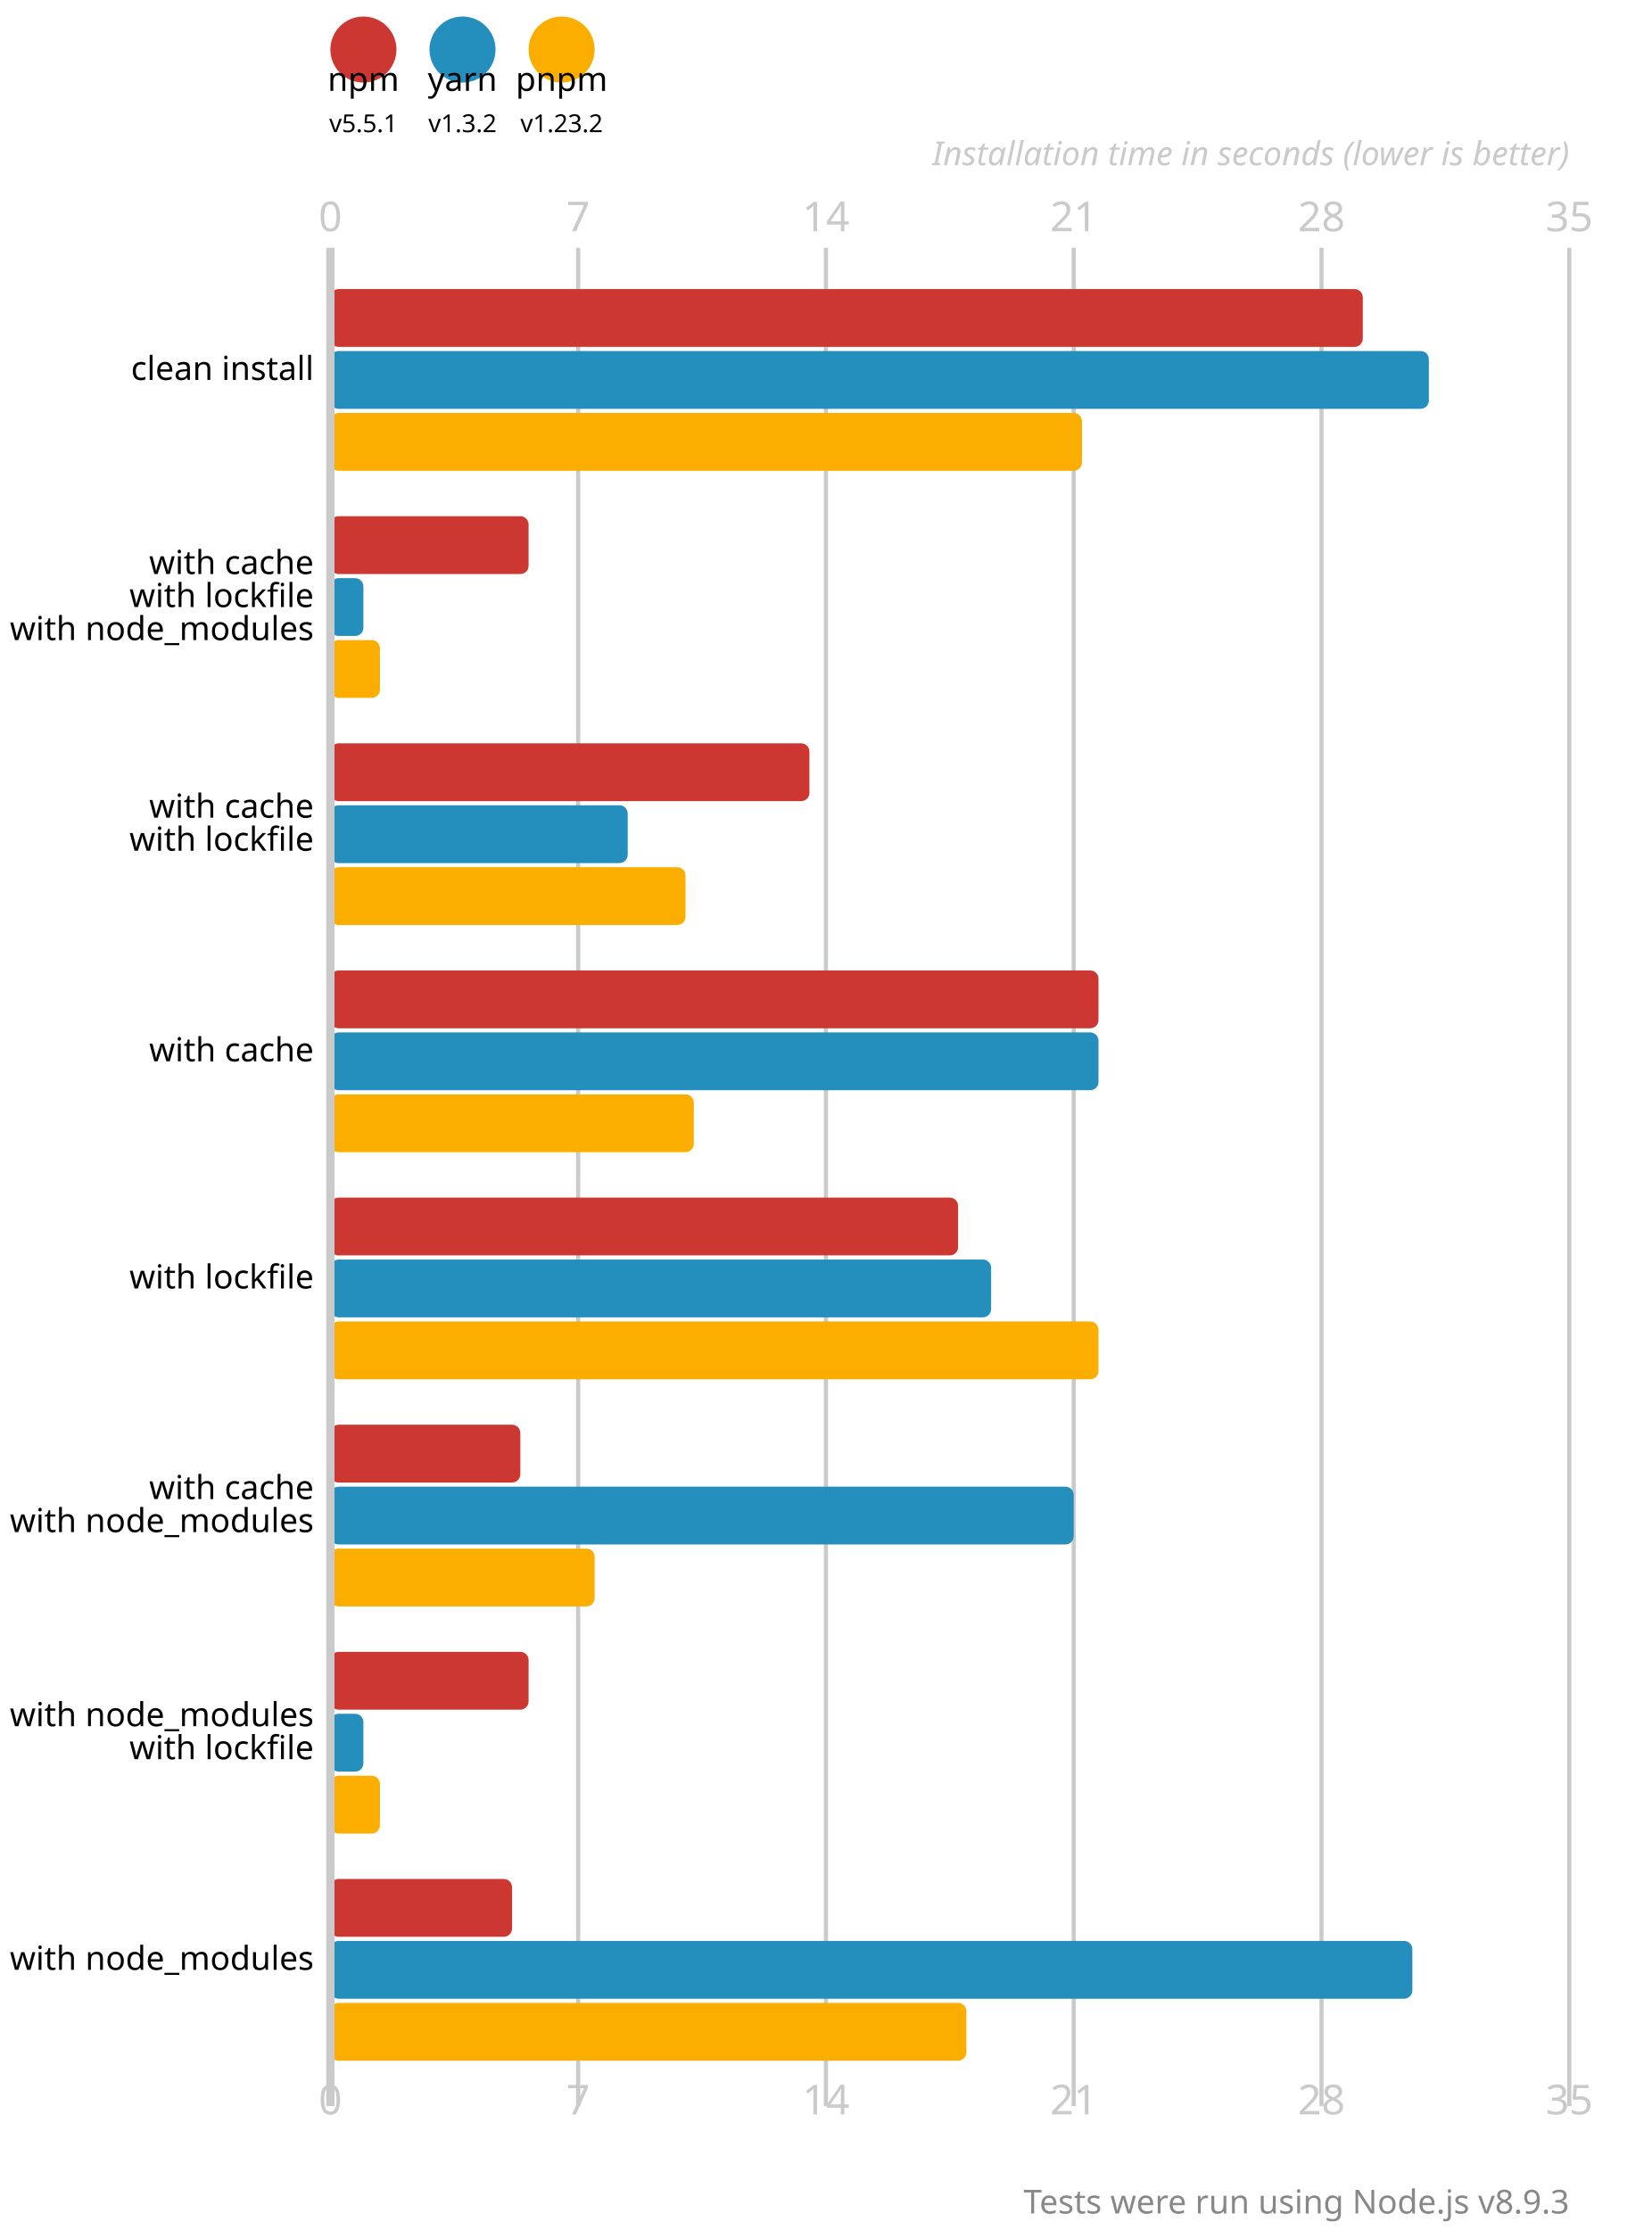
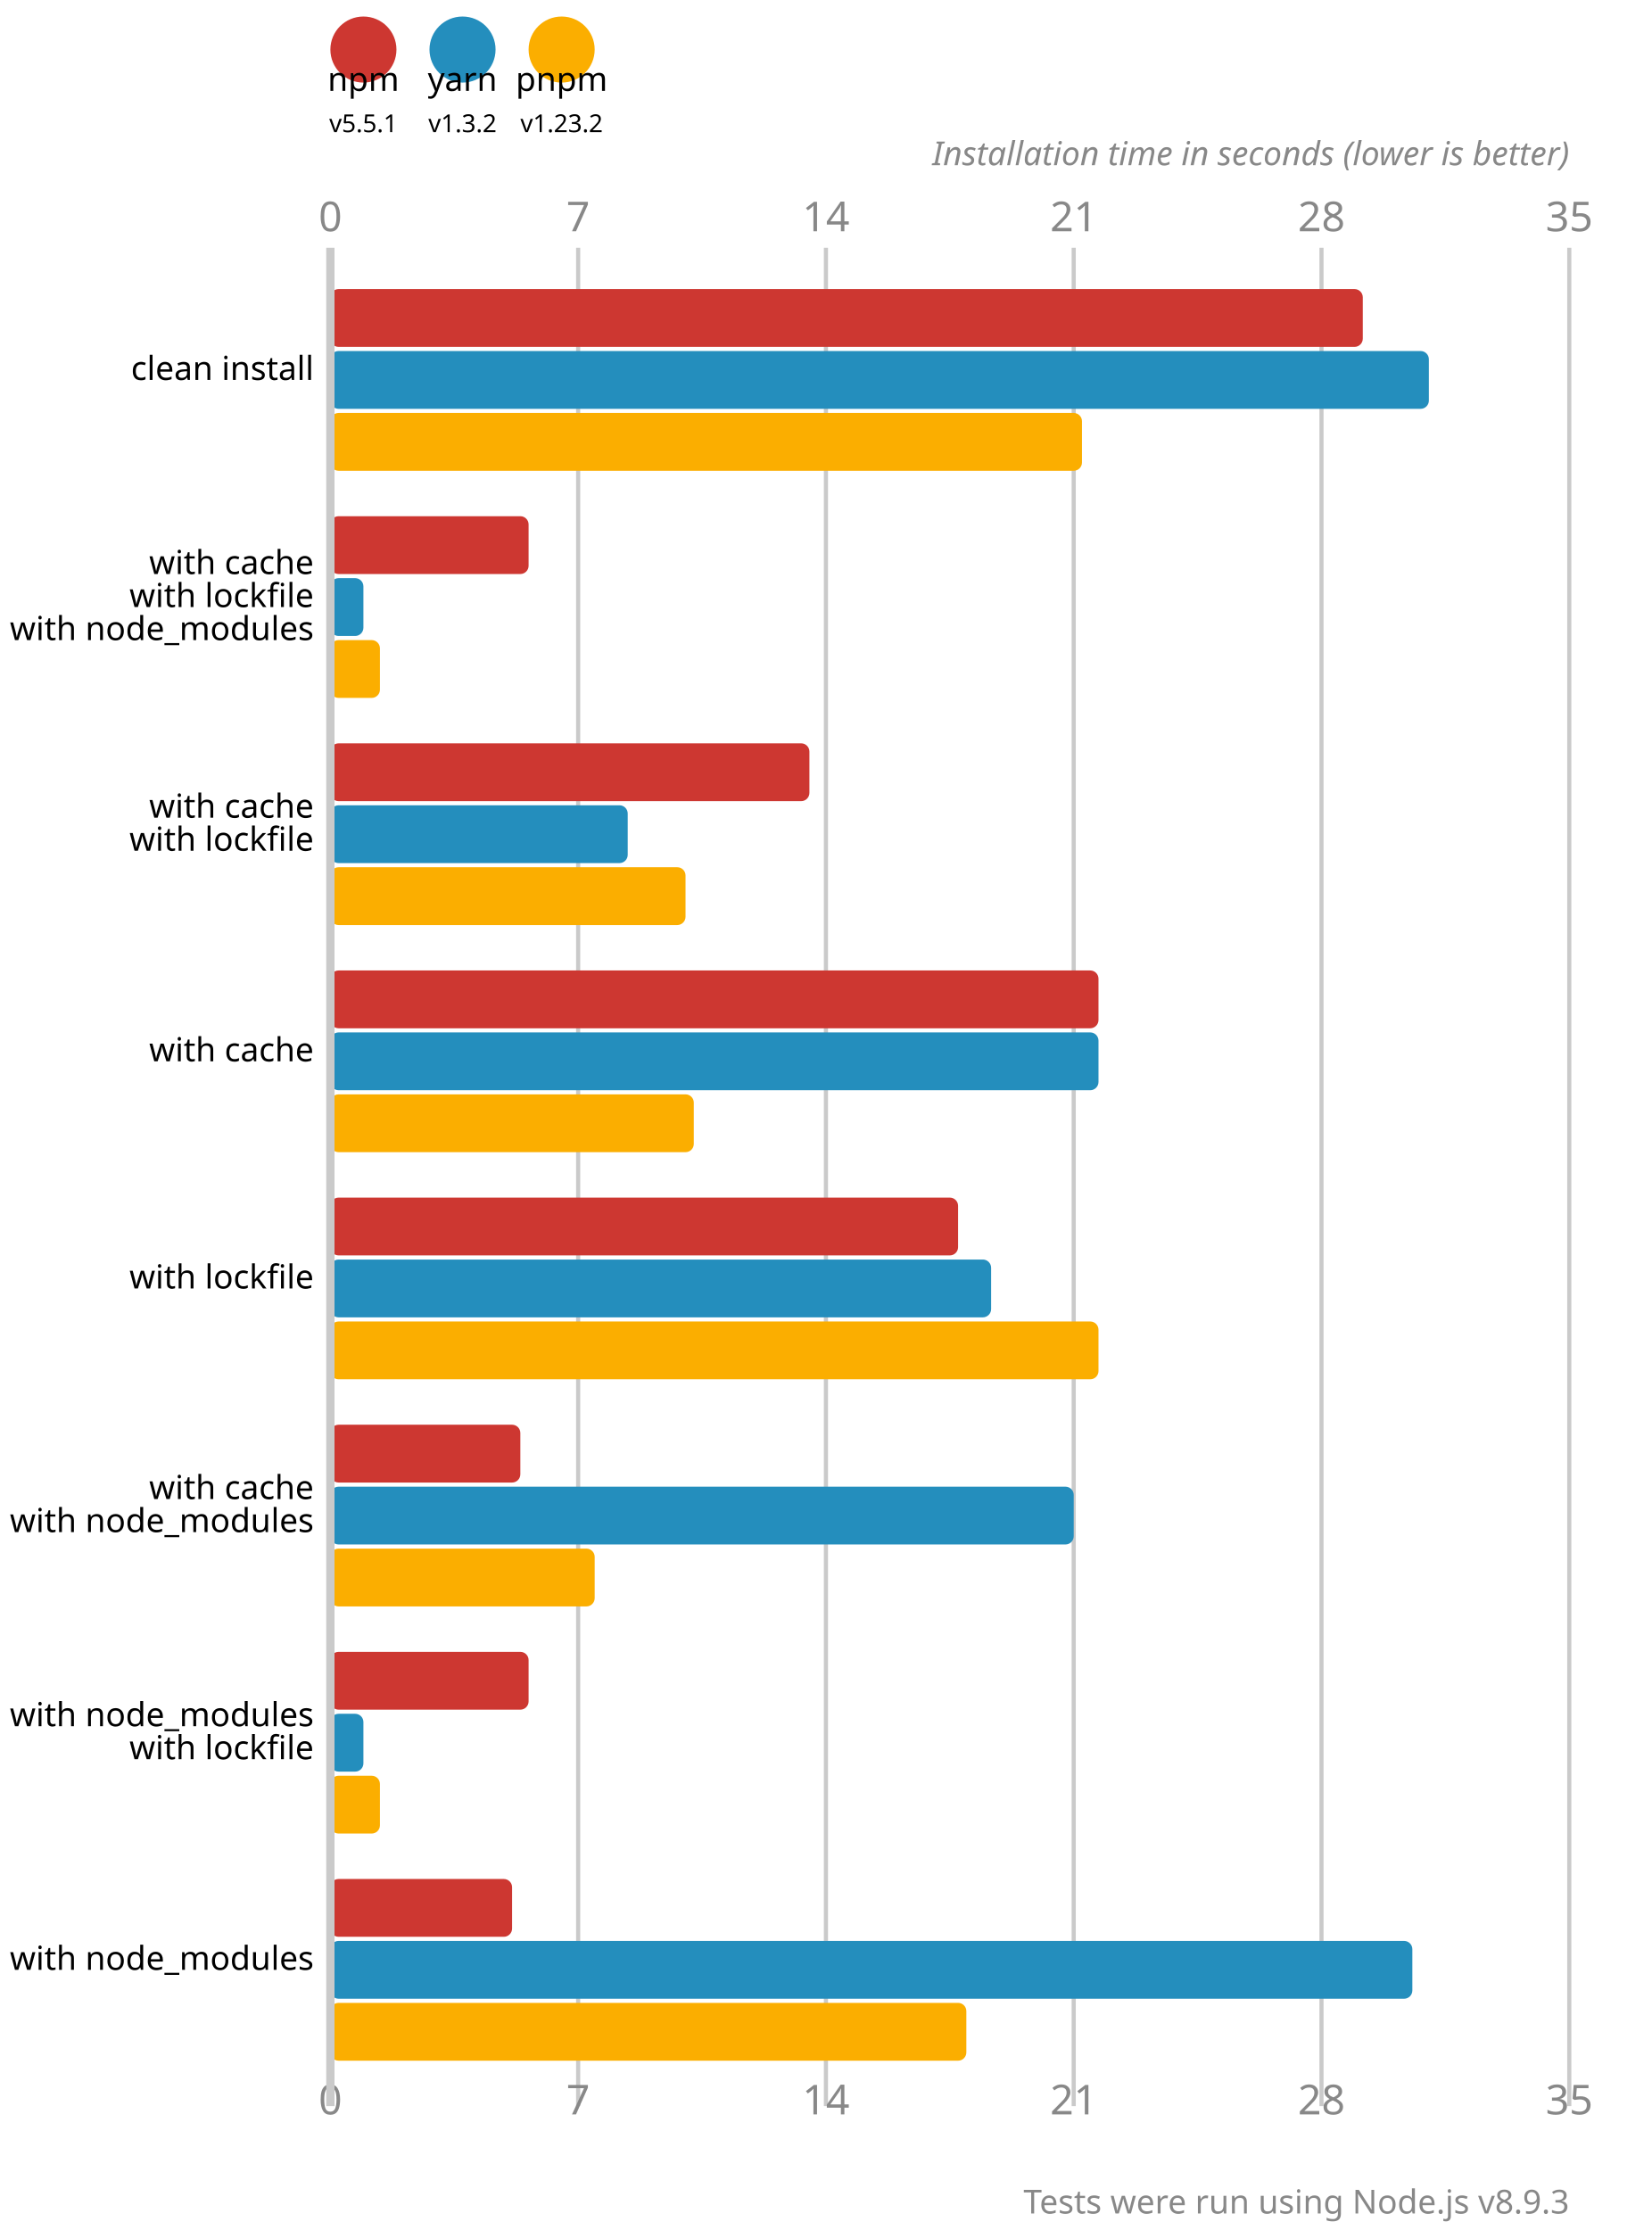
<svg xmlns="http://www.w3.org/2000/svg" version="1.1" viewBox="0 0 200 270">
  <circle cx="44" cy="6" r="4" fill="#cd3731" />
  <text x="44" y="11" font-size="4" font-family="system-ui" alignment-baseline="hanging" text-anchor="middle">npm</text>
  <text x="44" y="16" font-size="3" font-family="system-ui" alignment-baseline="hanging" text-anchor="middle">v5.5.1</text>
  <circle cx="56" cy="6" r="4" fill="#248ebd" />
  <text x="56" y="11" font-size="4" font-family="system-ui" alignment-baseline="hanging" text-anchor="middle">yarn</text>
  <text x="56" y="16" font-size="3" font-family="system-ui" alignment-baseline="hanging" text-anchor="middle">v1.3.2</text>
  <circle cx="68" cy="6" r="4" fill="#fbae00" />
  <text x="68" y="11" font-size="4" font-family="system-ui" alignment-baseline="hanging" text-anchor="middle">pnpm</text>
  <text x="68" y="16" font-size="3" font-family="system-ui" alignment-baseline="hanging" text-anchor="middle">v1.23.2</text>
-   <text x="40" y="28" fill="#cacaca" font-size="5" font-family="system-ui" text-anchor="middle">0</text>
-   <text x="40" y="256" fill="#cacaca" font-size="5" font-family="system-ui" text-anchor="middle" alignment-baseline="hanging">0</text>
+   <text x="40" y="28" fill="#888" font-size="5" font-family="system-ui" text-anchor="middle">0</text>
+   <text x="40" y="256" fill="#888" font-size="5" font-family="system-ui" text-anchor="middle" alignment-baseline="hanging">0</text>
  <line x1="70" y1="30" x2="70" y2="255" stroke-width="0.5" stroke="#cacaca" />
-   <text x="70" y="28" fill="#cacaca" font-size="5" font-family="system-ui" text-anchor="middle">7</text>
-   <text x="70" y="256" fill="#cacaca" font-size="5" font-family="system-ui" text-anchor="middle" alignment-baseline="hanging">7</text>
+   <text x="70" y="28" fill="#888" font-size="5" font-family="system-ui" text-anchor="middle">7</text>
+   <text x="70" y="256" fill="#888" font-size="5" font-family="system-ui" text-anchor="middle" alignment-baseline="hanging">7</text>
  <line x1="100" y1="30" x2="100" y2="255" stroke-width="0.5" stroke="#cacaca" />
-   <text x="100" y="28" fill="#cacaca" font-size="5" font-family="system-ui" text-anchor="middle">14</text>
-   <text x="100" y="256" fill="#cacaca" font-size="5" font-family="system-ui" text-anchor="middle" alignment-baseline="hanging">14</text>
+   <text x="100" y="28" fill="#888" font-size="5" font-family="system-ui" text-anchor="middle">14</text>
+   <text x="100" y="256" fill="#888" font-size="5" font-family="system-ui" text-anchor="middle" alignment-baseline="hanging">14</text>
  <line x1="130" y1="30" x2="130" y2="255" stroke-width="0.5" stroke="#cacaca" />
-   <text x="130" y="28" fill="#cacaca" font-size="5" font-family="system-ui" text-anchor="middle">21</text>
-   <text x="130" y="256" fill="#cacaca" font-size="5" font-family="system-ui" text-anchor="middle" alignment-baseline="hanging">21</text>
+   <text x="130" y="28" fill="#888" font-size="5" font-family="system-ui" text-anchor="middle">21</text>
+   <text x="130" y="256" fill="#888" font-size="5" font-family="system-ui" text-anchor="middle" alignment-baseline="hanging">21</text>
  <line x1="160" y1="30" x2="160" y2="255" stroke-width="0.5" stroke="#cacaca" />
-   <text x="160" y="28" fill="#cacaca" font-size="5" font-family="system-ui" text-anchor="middle">28</text>
-   <text x="160" y="256" fill="#cacaca" font-size="5" font-family="system-ui" text-anchor="middle" alignment-baseline="hanging">28</text>
+   <text x="160" y="28" fill="#888" font-size="5" font-family="system-ui" text-anchor="middle">28</text>
+   <text x="160" y="256" fill="#888" font-size="5" font-family="system-ui" text-anchor="middle" alignment-baseline="hanging">28</text>
  <line x1="190" y1="30" x2="190" y2="255" stroke-width="0.5" stroke="#cacaca" />
-   <text x="190" y="28" fill="#cacaca" font-size="5" font-family="system-ui" text-anchor="middle">35</text>
-   <text x="190" y="256" fill="#cacaca" font-size="5" font-family="system-ui" text-anchor="middle" alignment-baseline="hanging">35</text>
-   <text x="190" y="20" font-size="4" font-family="system-ui" font-style="italic" text-anchor="end" fill="#cacaca">Installation time in seconds (lower is better)</text>
+   <text x="190" y="28" fill="#888" font-size="5" font-family="system-ui" text-anchor="middle">35</text>
+   <text x="190" y="256" fill="#888" font-size="5" font-family="system-ui" text-anchor="middle" alignment-baseline="hanging">35</text>
+   <text x="190" y="20" font-size="4" font-family="system-ui" font-style="italic" text-anchor="end" fill="#888">Installation time in seconds (lower is better)</text>
  <rect x="40" y="35" width="125" height="7" fill="#cd3731" rx="1" ry="1" />
  <rect x="40" y="42.5" width="133" height="7" fill="#248ebd" rx="1" ry="1" />
  <rect x="40" y="50" width="91" height="7" fill="#fbae00" rx="1" ry="1" />
  <rect x="40" y="62.5" width="24" height="7" fill="#cd3731" rx="1" ry="1" />
  <rect x="40" y="70" width="4" height="7" fill="#248ebd" rx="1" ry="1" />
  <rect x="40" y="77.5" width="6" height="7" fill="#fbae00" rx="1" ry="1" />
  <rect x="40" y="90" width="58" height="7" fill="#cd3731" rx="1" ry="1" />
  <rect x="40" y="97.5" width="36" height="7" fill="#248ebd" rx="1" ry="1" />
  <rect x="40" y="105" width="43" height="7" fill="#fbae00" rx="1" ry="1" />
  <rect x="40" y="117.5" width="93" height="7" fill="#cd3731" rx="1" ry="1" />
  <rect x="40" y="125" width="93" height="7" fill="#248ebd" rx="1" ry="1" />
  <rect x="40" y="132.5" width="44" height="7" fill="#fbae00" rx="1" ry="1" />
  <rect x="40" y="145" width="76" height="7" fill="#cd3731" rx="1" ry="1" />
  <rect x="40" y="152.5" width="80" height="7" fill="#248ebd" rx="1" ry="1" />
  <rect x="40" y="160" width="93" height="7" fill="#fbae00" rx="1" ry="1" />
  <rect x="40" y="172.5" width="23" height="7" fill="#cd3731" rx="1" ry="1" />
  <rect x="40" y="180" width="90" height="7" fill="#248ebd" rx="1" ry="1" />
  <rect x="40" y="187.5" width="32" height="7" fill="#fbae00" rx="1" ry="1" />
  <rect x="40" y="200" width="24" height="7" fill="#cd3731" rx="1" ry="1" />
  <rect x="40" y="207.5" width="4" height="7" fill="#248ebd" rx="1" ry="1" />
  <rect x="40" y="215" width="6" height="7" fill="#fbae00" rx="1" ry="1" />
  <rect x="40" y="227.5" width="22" height="7" fill="#cd3731" rx="1" ry="1" />
  <rect x="40" y="235" width="131" height="7" fill="#248ebd" rx="1" ry="1" />
  <rect x="40" y="242.5" width="77" height="7" fill="#fbae00" rx="1" ry="1" />
  <line x1="40" y1="30" x2="40" y2="255" stroke-width="1" stroke="#cacaca" />
  <text x="38" y="46" font-size="4" font-family="system-ui" alignment-baseline="middle" text-anchor="end">clean install</text>
  <text x="38" y="69.5" font-size="4" font-family="system-ui" alignment-baseline="middle" text-anchor="end">with cache</text>
  <text x="38" y="73.5" font-size="4" font-family="system-ui" alignment-baseline="middle" text-anchor="end">with lockfile</text>
  <text x="38" y="77.5" font-size="4" font-family="system-ui" alignment-baseline="middle" text-anchor="end">with node_modules</text>
  <text x="38" y="99" font-size="4" font-family="system-ui" alignment-baseline="middle" text-anchor="end">with cache</text>
  <text x="38" y="103" font-size="4" font-family="system-ui" alignment-baseline="middle" text-anchor="end">with lockfile</text>
  <text x="38" y="128.5" font-size="4" font-family="system-ui" alignment-baseline="middle" text-anchor="end">with cache</text>
  <text x="38" y="156" font-size="4" font-family="system-ui" alignment-baseline="middle" text-anchor="end">with lockfile</text>
  <text x="38" y="181.5" font-size="4" font-family="system-ui" alignment-baseline="middle" text-anchor="end">with cache</text>
  <text x="38" y="185.5" font-size="4" font-family="system-ui" alignment-baseline="middle" text-anchor="end">with node_modules</text>
  <text x="38" y="209" font-size="4" font-family="system-ui" alignment-baseline="middle" text-anchor="end">with node_modules</text>
  <text x="38" y="213" font-size="4" font-family="system-ui" alignment-baseline="middle" text-anchor="end">with lockfile</text>
  <text x="38" y="238.5" font-size="4" font-family="system-ui" alignment-baseline="middle" text-anchor="end">with node_modules</text>
  <text x="190" y="268" font-size="4" font-family="system-ui" text-anchor="end" fill="#888">Tests were run using Node.js v8.9.3</text>
</svg>
